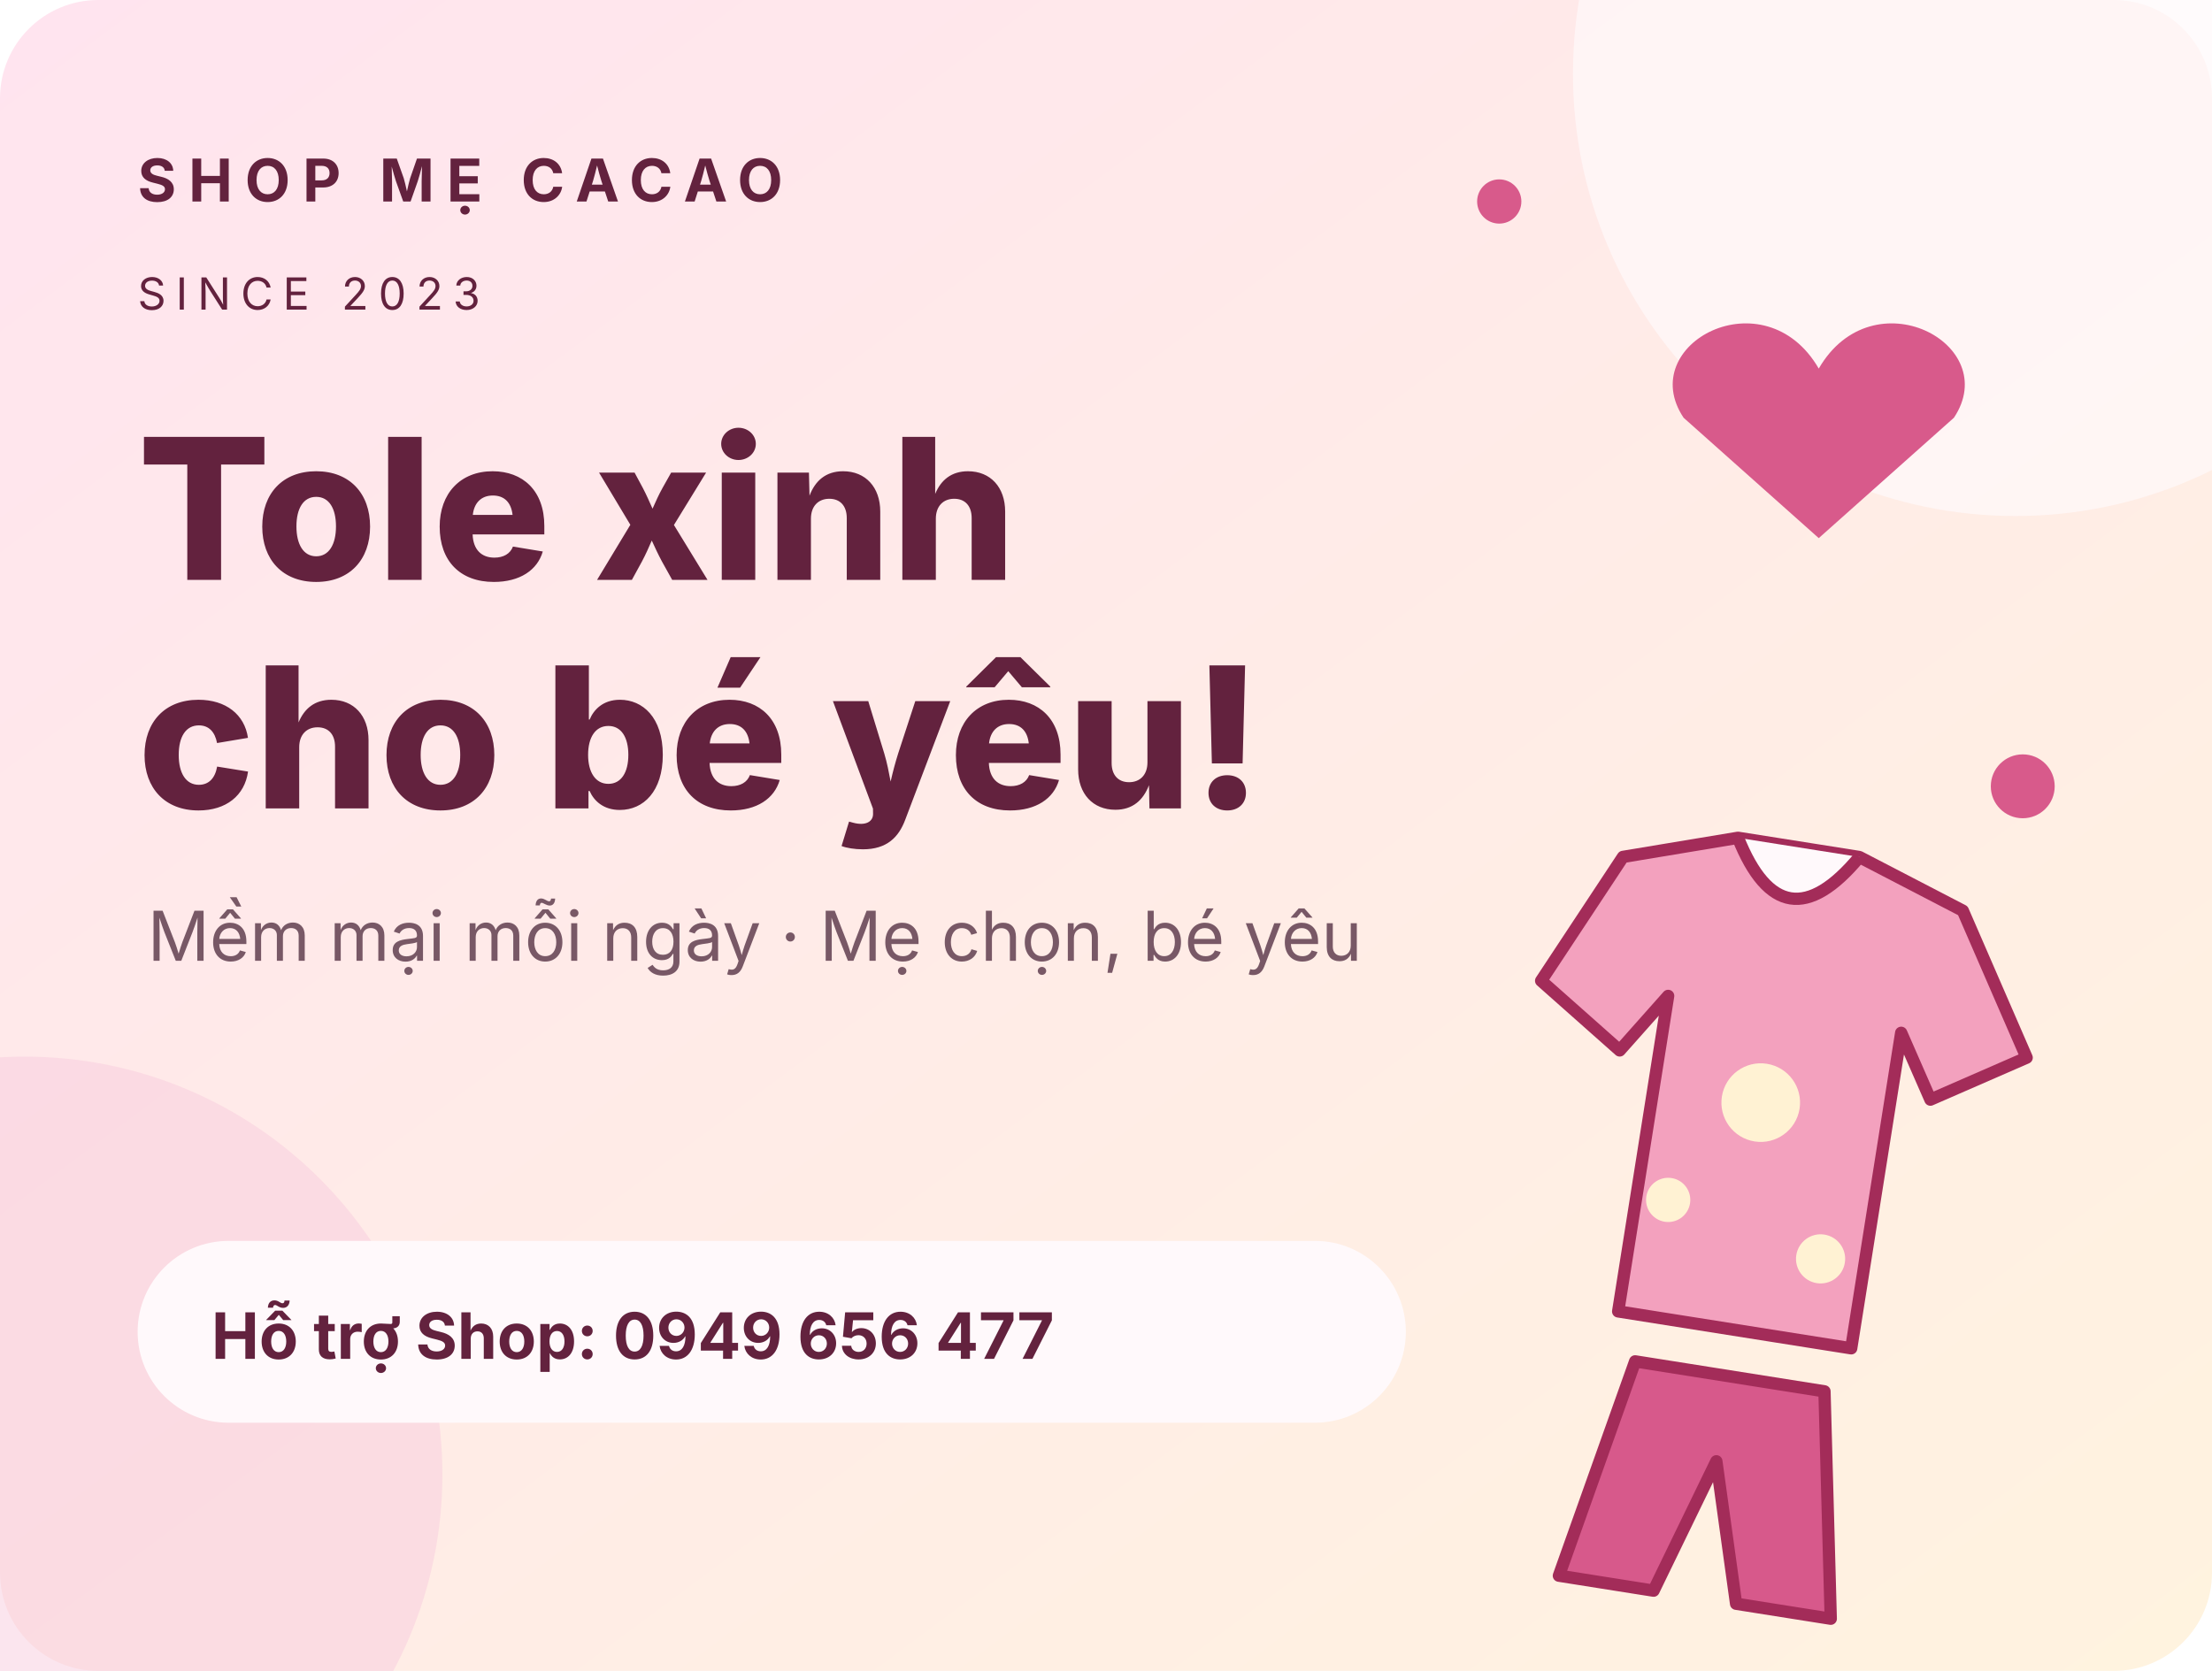
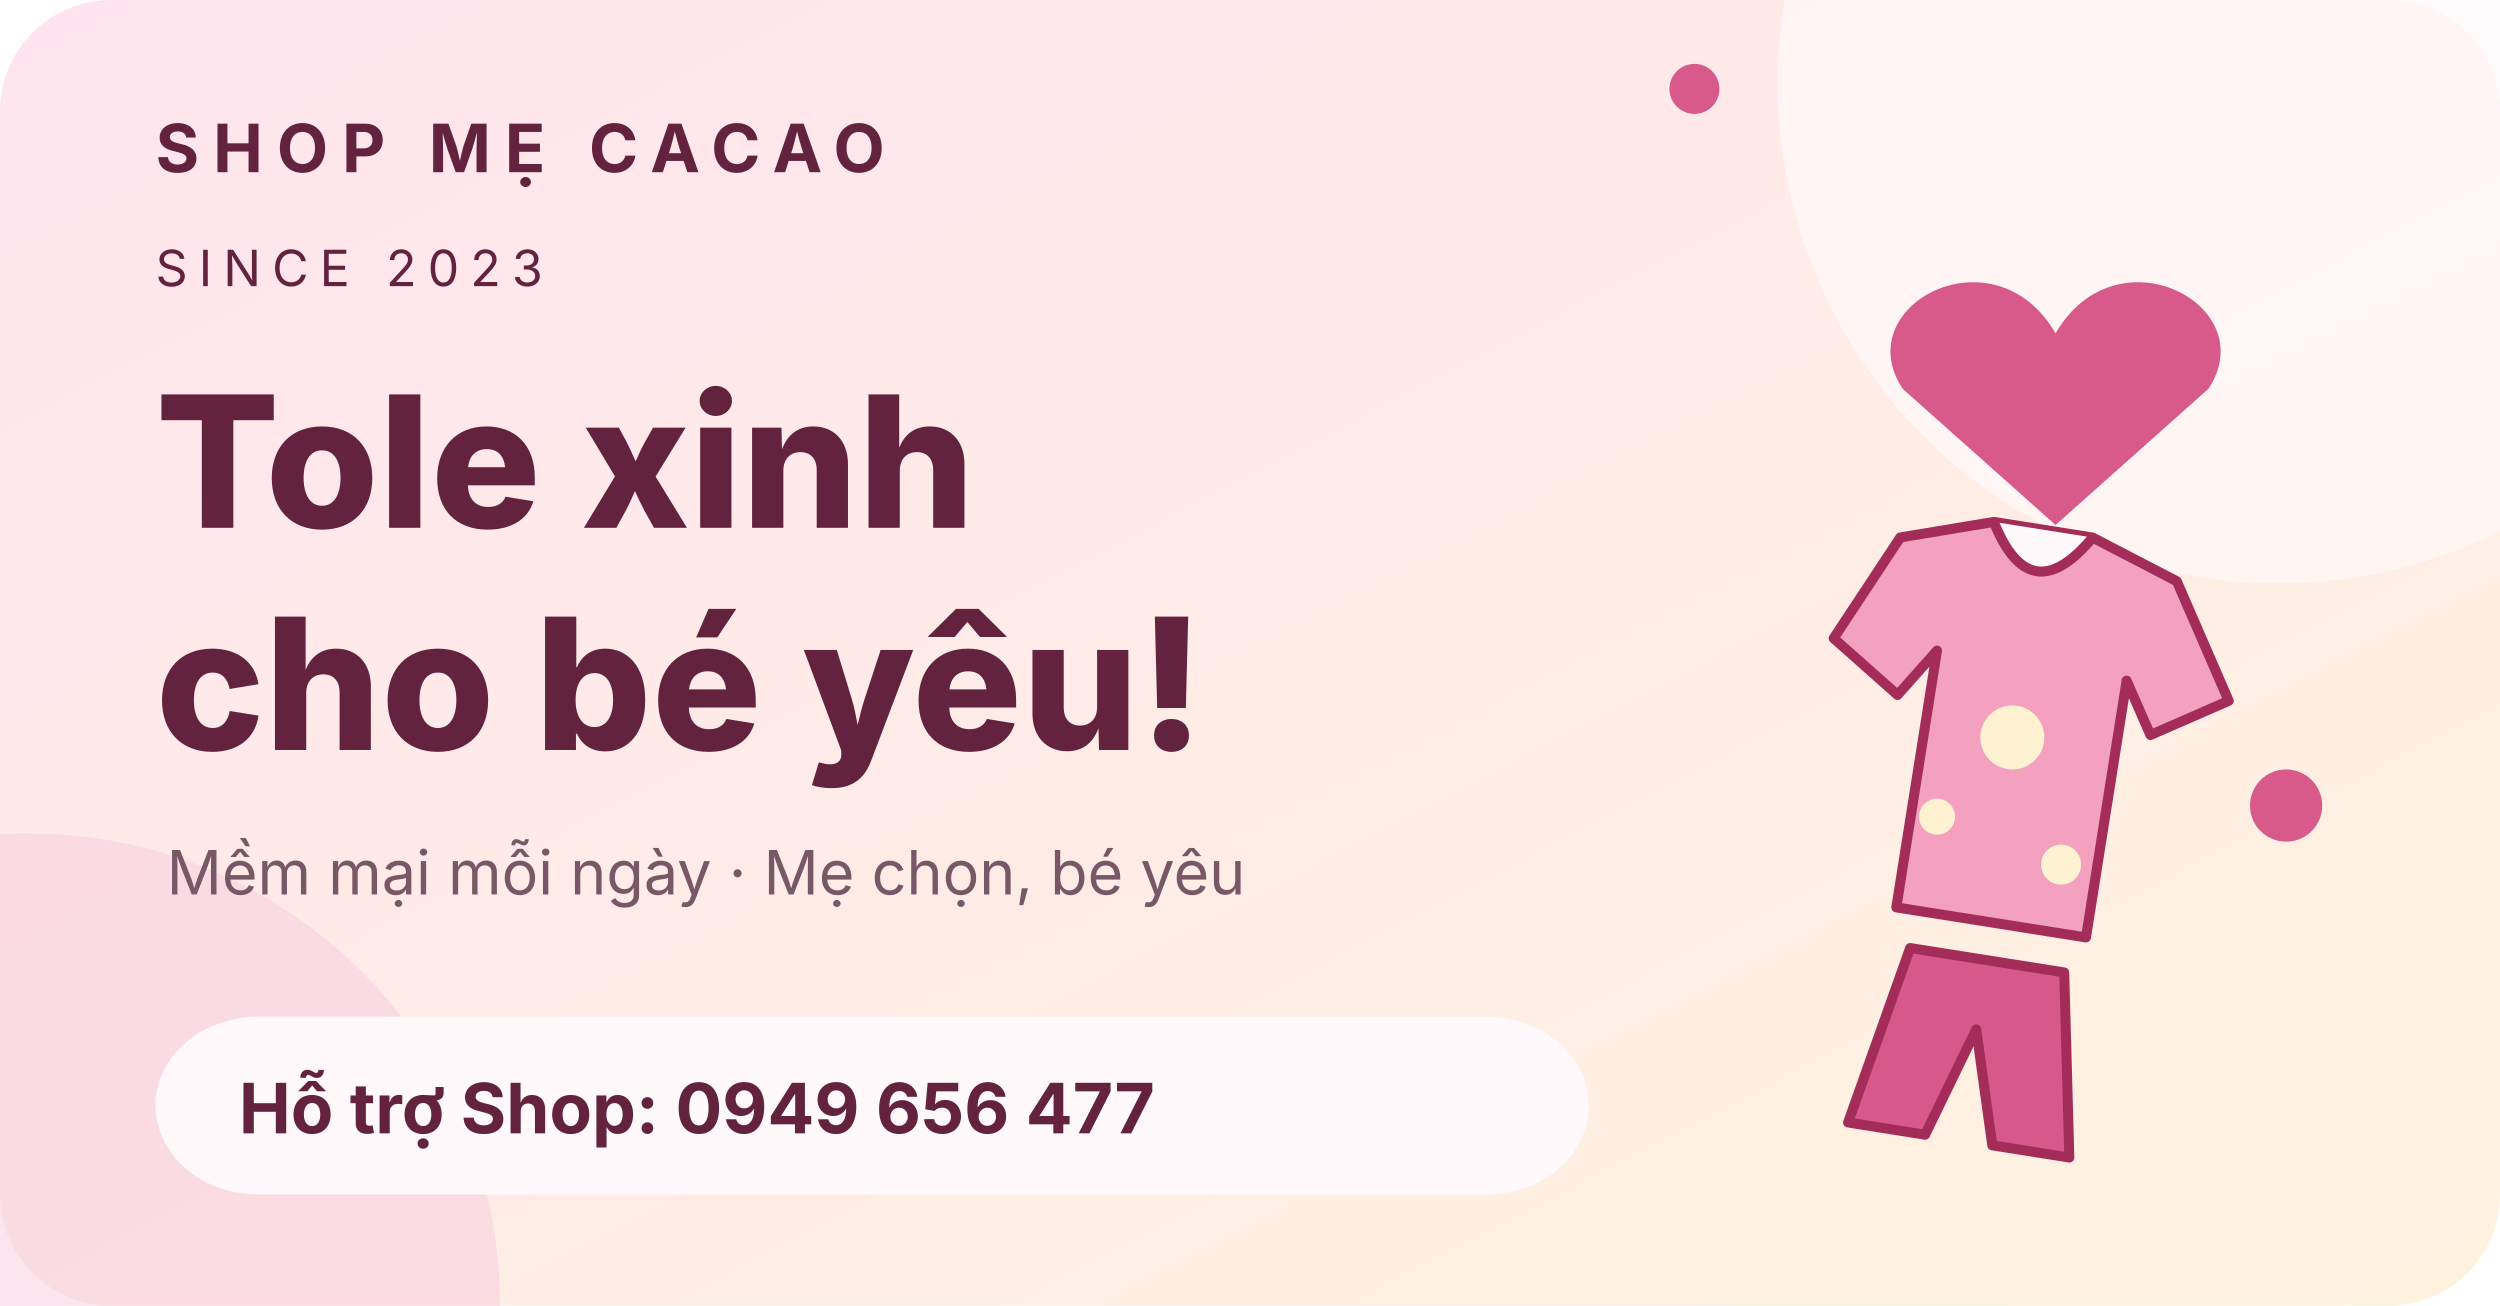
- <svg xmlns="http://www.w3.org/2000/svg" width="900" height="680" viewBox="0 0 900 680" role="img" aria-label="Shop Mẹ CaCao — Tole xinh cho bé yêu! Since 2023">
+ <svg xmlns="http://www.w3.org/2000/svg" width="900" height="470" viewBox="0 0 900 470" role="img" aria-label="Shop Mẹ CaCao — Tole xinh cho bé yêu! Since 2023">
  <defs>
    <linearGradient id="bg" x2="1" y2="1">
      <stop stop-color="#ffe4ef" />
      <stop offset="1" stop-color="#fff3df" />
    </linearGradient>
  </defs>
-   <rect width="900" height="680" rx="40" fill="url(#bg)" />
+   <rect width="900" height="470" rx="40" fill="url(#bg)" />
  <circle cx="820" cy="30" r="180" fill="#fff9fb" opacity=".7" />
-   <circle cx="10" cy="600" r="170" fill="#f8ccdd" opacity=".5" />
+   <circle cx="10" cy="470" r="170" fill="#f8ccdd" opacity=".5" />
  <g font-family="system-ui,-apple-system,Segoe UI,sans-serif" fill="#63223e">
-     <text x="56" y="82" font-size="24" font-weight="700" letter-spacing="5">SHOP MẸ CACAO</text>
-     <text x="56" y="126" font-size="18" letter-spacing="4">SINCE 2023</text>
-     <text x="56" y="236" font-size="80" font-weight="800">Tole xinh</text>
-     <text x="56" y="329" font-size="80" font-weight="800">cho bé yêu!</text>
-     <text x="60" y="391" font-size="28" fill="#785866">Mềm mại mỗi ngày · Mẹ chọn, bé yêu</text>
-     <rect x="56" y="505" width="516" height="74" rx="37" fill="#fff9fb" />
-     <text x="86" y="553" font-size="26" font-weight="700">Hỗ trợ Shop: 0949 656 477</text>
+     <text x="56" y="62" font-size="24" font-weight="700" letter-spacing="5">SHOP MẸ CACAO</text>
+     <text x="56" y="103" font-size="18" letter-spacing="4">SINCE 2023</text>
+     <text x="56" y="190" font-size="66" font-weight="800">Tole xinh</text>
+     <text x="56" y="270" font-size="66" font-weight="800">cho bé yêu!</text>
+     <text x="60" y="322" font-size="22" fill="#785866">Mềm mại mỗi ngày · Mẹ chọn, bé yêu</text>
+     <rect x="56" y="366" width="516" height="64" rx="37" fill="#fff9fb" />
+     <text x="86" y="408" font-size="25" font-weight="700">Hỗ trợ Shop: 0949 656 477</text>
  </g>
-   <g transform="translate(638 330) rotate(9)" stroke="#a32c59" stroke-width="5" stroke-linejoin="round">
+   <g transform="translate(668 180) rotate(9) scale(.72)" stroke="#a32c59" stroke-width="5" stroke-linejoin="round">
    <path d="M25 15 70 0h50l45 15 35 55-36 23-16-25v130H52V68L36 93 0 70Z" fill="#f3a1be" />
    <path d="M70 0q25 42 50 0" fill="#fff9fb" />
    <path d="M62 217h78l17 91h-39l-17-56-17 56H45Z" fill="#d7598b" />
    <g fill="#fff2d3" stroke="none">
      <circle cx="96" cy="105" r="16" />
      <circle cx="65" cy="150" r="9" />
      <circle cx="130" cy="164" r="10" />
    </g>
  </g>
-   <g fill="#d85a8b">
+   <g fill="#d85a8b" transform="translate(0 -30)">
    <path d="M740 150c-22-38-75-10-55 20l55 49 55-49c20-30-33-58-55-20Z" />
-     <circle cx="610" cy="82" r="9" />
+     <circle cx="610" cy="62" r="9" />
    <circle cx="823" cy="320" r="13" />
  </g>
</svg>
